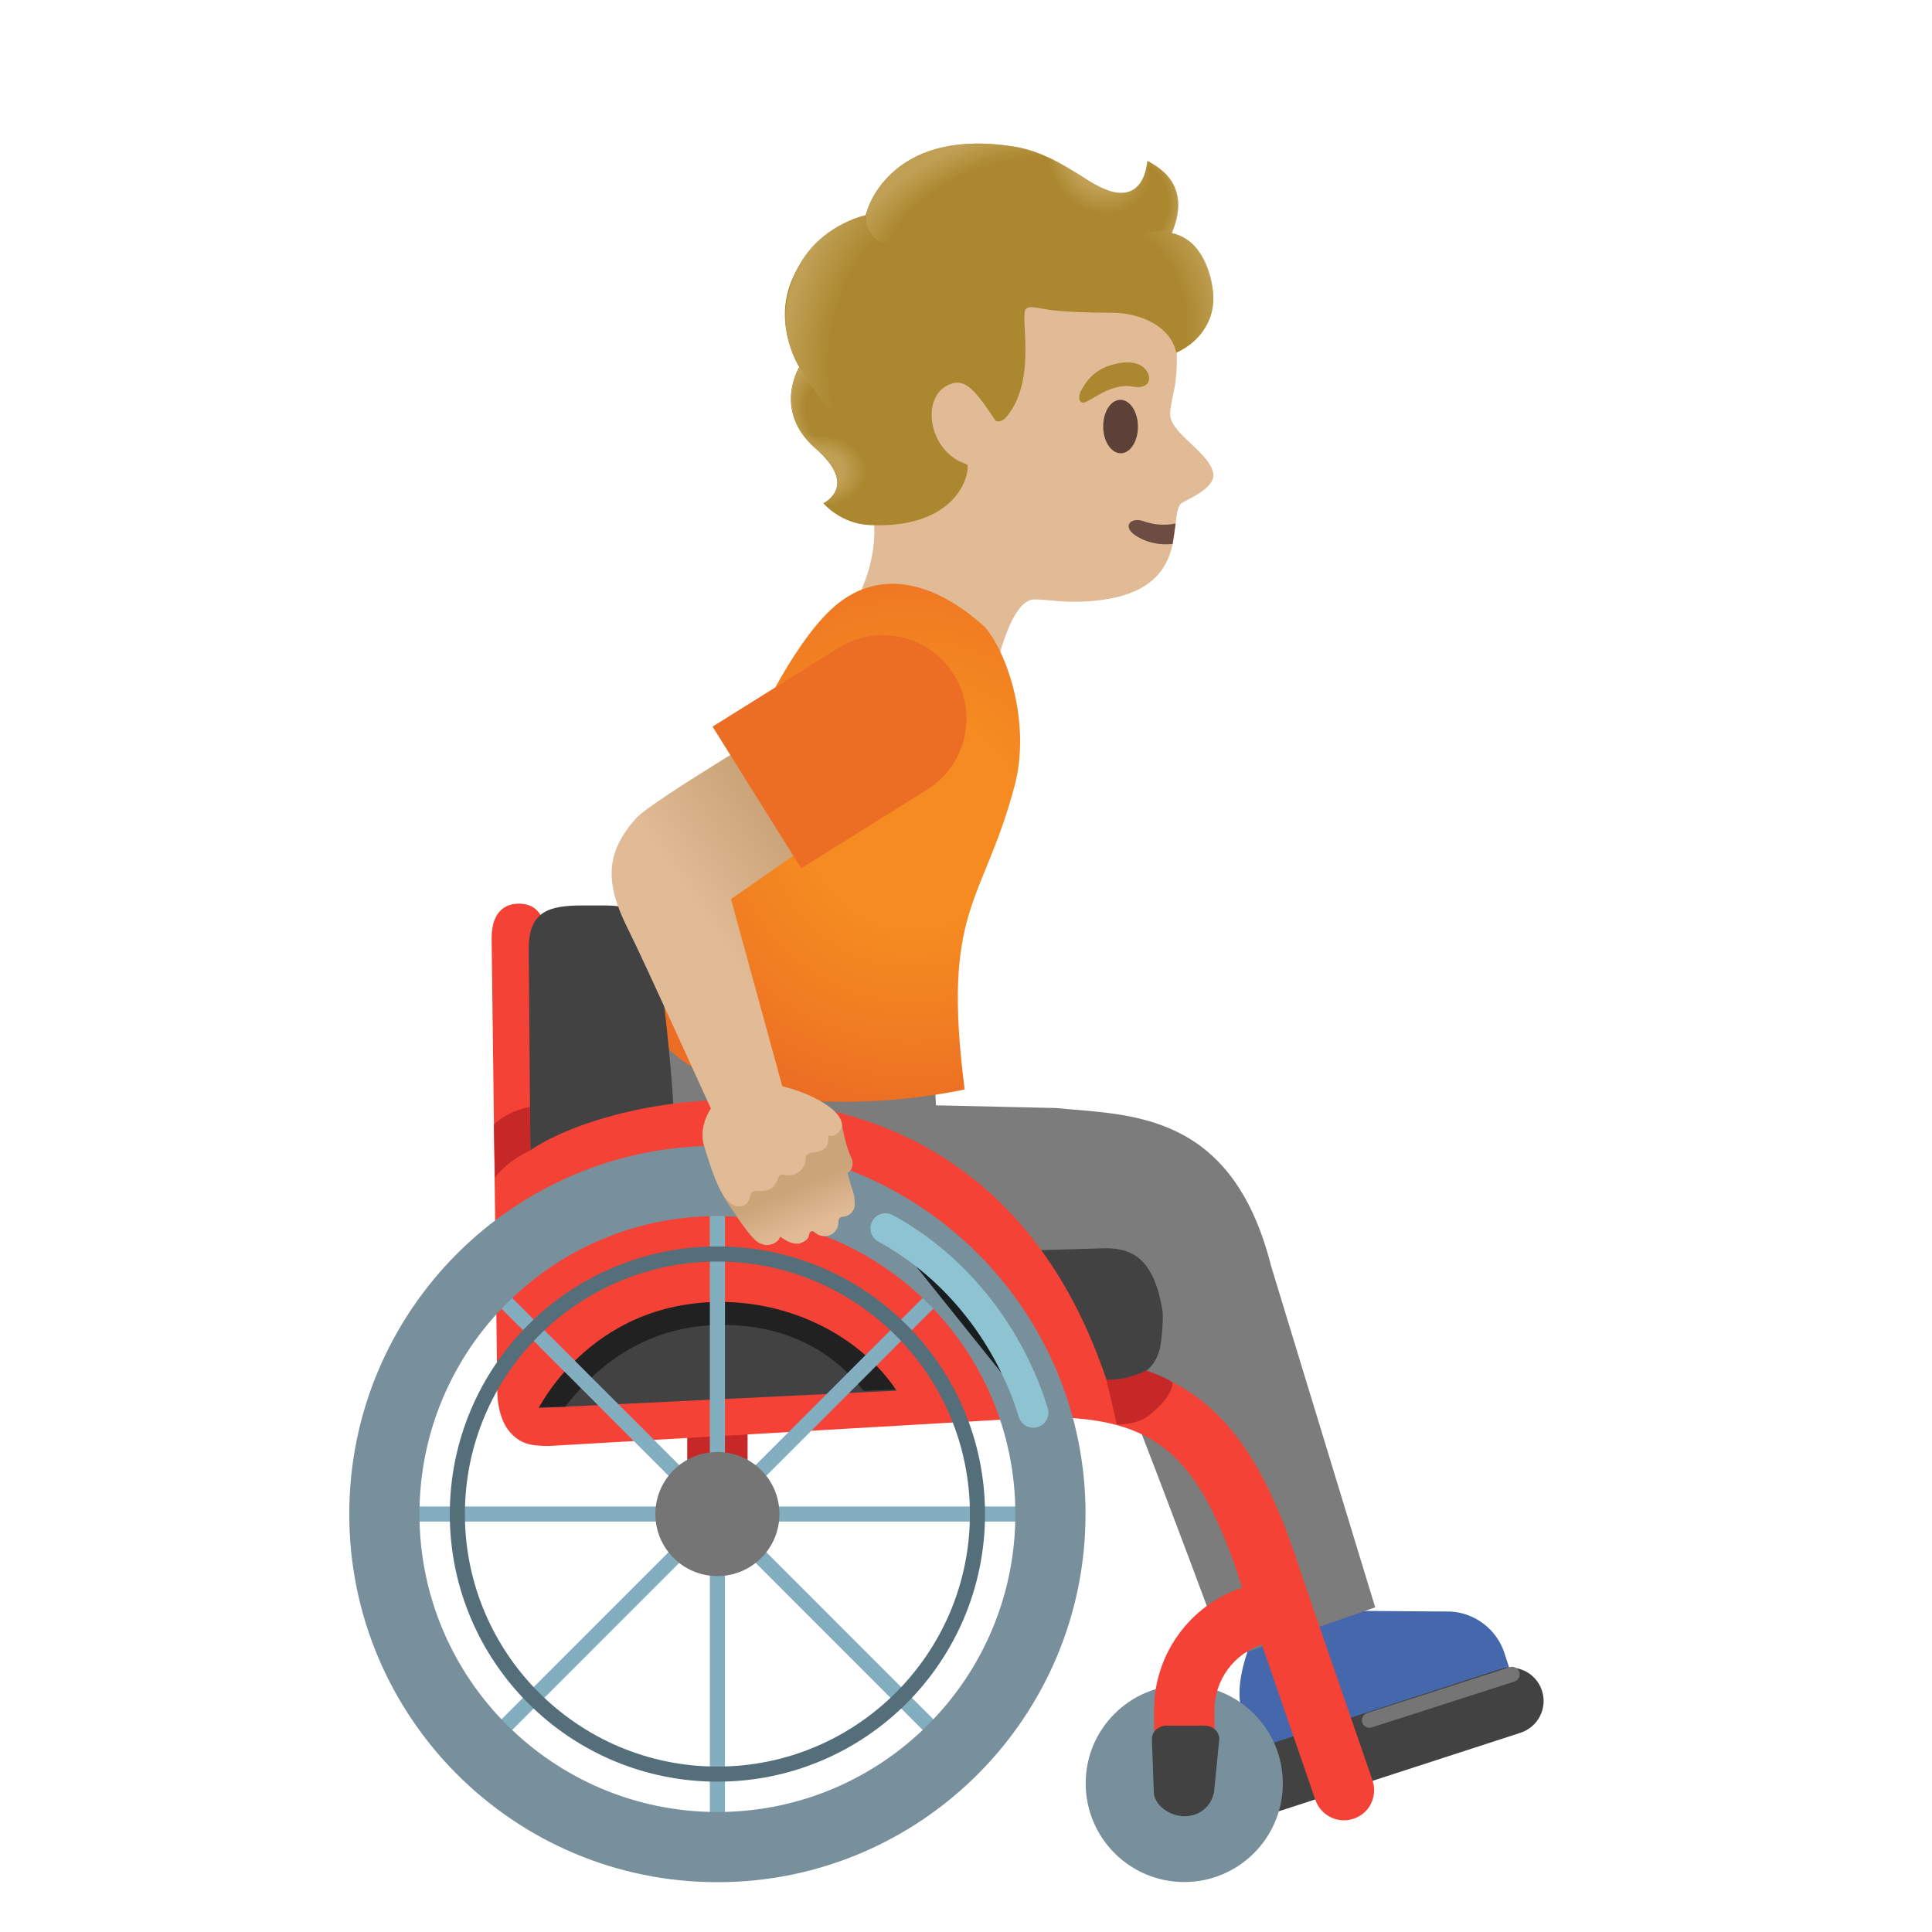
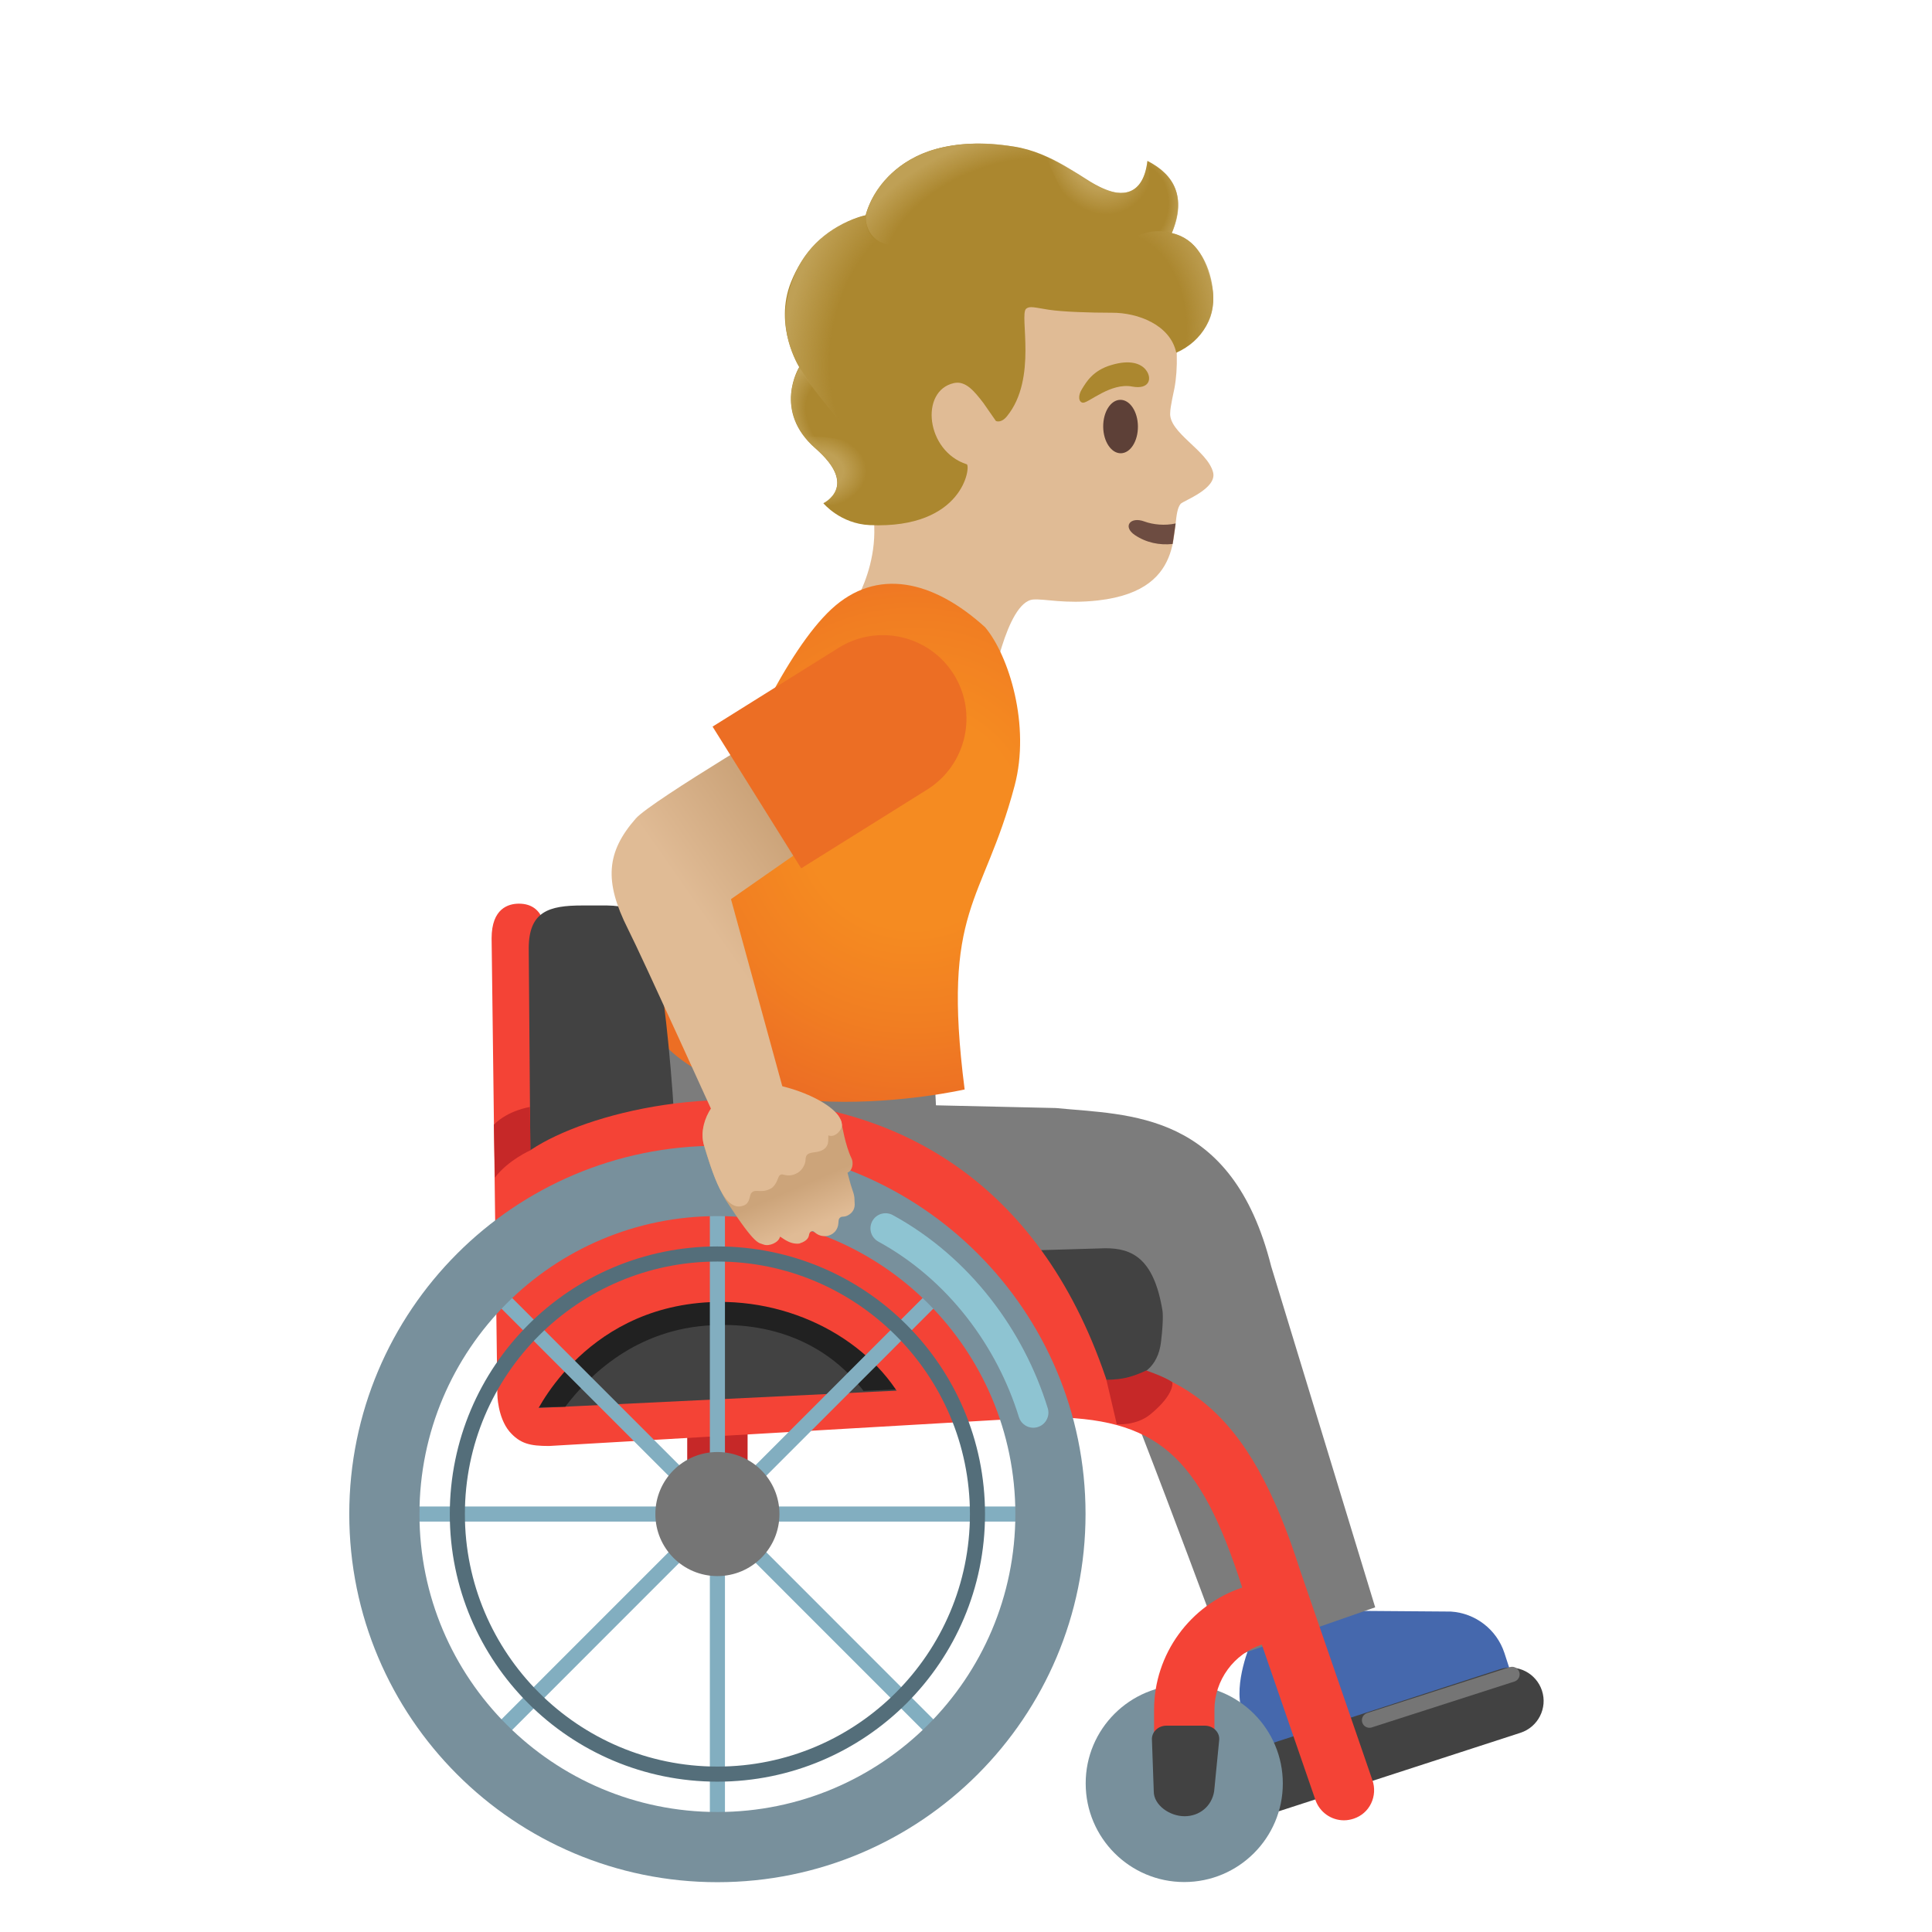
<svg xmlns="http://www.w3.org/2000/svg" version="1.1" id="Layer_1" x="0px" y="0px" viewBox="0 0 128 128" style="enable-background:new 0 0 128 128;" xml:space="preserve">
  <path style="fill:#E0BB95;" d="M55.41,18.83c2.37-4.24,8-7.71,12.82-7.14c5.4,0.64,8.46,4.37,9.44,9.23  c0.36,1.76,0.38,3.53,0.14,4.8c-0.03,0.15-0.28,1.26-0.28,1.6c-0.14,1.33,2.47,2.52,2.84,3.97c0.28,1.09-1.98,1.89-2.15,2.09  c-0.85,1.02,0.78,5.69-5.47,6.4c-2.18,0.25-3.54-0.12-4.3-0.06c-1.8,0.15-2.8,6.11-2.8,6.11l-9.21-5.57c0,0,3.07-4.51,0.39-9.14  C54.24,27.44,53.89,21.56,55.41,18.83z" />
  <path style="fill:#6D4C41;" d="M77.69,36.04c-0.87,0.09-1.74-0.08-2.5-0.59c-0.83-0.56-0.31-1.25,0.63-0.9  c0.57,0.21,1.36,0.29,2.07,0.13L77.69,36.04z" />
  <path style="fill:#5D4037;" d="M73.09,28.28c-0.01-0.98,0.49-1.78,1.13-1.79c0.64-0.01,1.16,0.78,1.17,1.75  c0.01,0.98-0.49,1.78-1.13,1.79C73.63,30.04,73.1,29.26,73.09,28.28z" />
  <path style="fill:#AB872F;" d="M75.01,25.61c1.15,0.22,1.34-0.55,0.91-1.1c-0.32-0.41-1.03-0.71-2.31-0.32  c-1.21,0.36-1.64,1.12-1.93,1.59c-0.29,0.46-0.21,0.89,0.08,0.9C72.15,26.68,73.59,25.34,75.01,25.61z" />
  <path style="fill:#AB872F;" d="M52.41,18.68c1.51-3.77,4.94-4.42,4.94-4.42s1.31-5.87,9.82-4.55c2.61,0.41,4.28,2.04,5.83,2.76  c1.34,0.62,2.75,0.48,3.02-1.81c1.79,0.93,2.58,2.37,1.61,4.78c1.7,0.4,2.32,1.87,2.67,3.55c0.39,1.87-0.63,3.61-2.37,4.38  c-0.39-1.85-2.55-2.66-4.26-2.65c-1.5,0-3.27-0.06-4.19-0.2c-0.92-0.14-1.26-0.27-1.5-0.06c-0.46,0.41,0.77,4.61-1.26,7.11  c-0.4,0.5-0.74,0.32-0.74,0.32l-0.82-1.18c-0.62-0.81-1.19-1.5-1.96-1.33c-2.28,0.51-1.86,4.51,0.85,5.38  c0.27,0.09-0.18,4.3-6.43,4.03c-1.95-0.09-3.07-1.45-3.07-1.45s2.38-1.11-0.52-3.63c-2.87-2.49-1.08-5.39-1.08-5.39  S51.24,21.6,52.41,18.68z" />
  <radialGradient id="SVGID_1_" cx="-874.788" cy="702.462" r="1" gradientTransform="matrix(-2.8838 13.1834 9.7811 2.1396 -9331.572 10052.612)" gradientUnits="userSpaceOnUse">
    <stop offset="0.699" style="stop-color:#BFA055;stop-opacity:0" />
    <stop offset="1" style="stop-color:#BFA055" />
  </radialGradient>
  <path style="fill:url(#SVGID_1_);" d="M55.55,27.83c-1.7-2.24-4.98-5.18-2.79-9.88c0.86-1.84,2.51-3.14,4.58-3.68  c0,0-0.04,0.7,0.33,1.28c0.47,0.75,1.68,0.78,1.68,0.78C55.51,21,55.83,23.96,55.55,27.83z" />
  <radialGradient id="SVGID_00000052077692944661750350000002113627670403872695_" cx="-1074.666" cy="799.796" r="1" gradientTransform="matrix(-3.1589 1.4176 1.681 3.7459 -4666.366 -1462.291)" gradientUnits="userSpaceOnUse">
    <stop offset="0.58" style="stop-color:#BFA055" />
    <stop offset="1" style="stop-color:#BFA055;stop-opacity:0" />
  </radialGradient>
  <path style="fill:url(#SVGID_00000052077692944661750350000002113627670403872695_);" d="M69.23,10.31c0.77,0.3,2.27,1.26,2.57,1.45  c0.34,0.22,1.66,1.12,2.65,1.01c1.44-0.15,1.52-1.86,1.58-2.12c0.21,0.89,0.43,4.8-2.51,4.82c-1.73,0.01-2.68-1.58-3.22-2.89  C70.1,12.11,69.31,10.5,69.23,10.31z" />
  <radialGradient id="SVGID_00000088117629380442828370000013694113002614433408_" cx="-1194.48" cy="713.618" r="1" gradientTransform="matrix(-3.085 -0.2174 -0.2659 3.7737 -3420.026 -2939.115)" gradientUnits="userSpaceOnUse">
    <stop offset="0.702" style="stop-color:#BFA055;stop-opacity:0" />
    <stop offset="1" style="stop-color:#BFA055" />
  </radialGradient>
  <path style="fill:url(#SVGID_00000088117629380442828370000013694113002614433408_);" d="M77.64,15.44c0,0-0.95-0.3-2.21,0.14  c1.23-0.88,0.61-4.91,0.61-4.91C76.28,10.81,79.12,12,77.64,15.44z" />
  <radialGradient id="SVGID_00000159470249139539087170000002210420164186942098_" cx="-1029.499" cy="670.515" r="1" gradientTransform="matrix(-5.9963 0.892 1.3509 9.0814 -7004.126 -5149.765)" gradientUnits="userSpaceOnUse">
    <stop offset="0.598" style="stop-color:#BFA055;stop-opacity:0" />
    <stop offset="1" style="stop-color:#BFA055" />
  </radialGradient>
  <path style="fill:url(#SVGID_00000159470249139539087170000002210420164186942098_);" d="M77.64,15.44  c1.92,0.44,2.61,2.56,2.72,3.84c0.06,0.72,0,1.5-0.35,2.14c-0.77,1.43-1.75,1.77-2.07,1.95l-2.52-7.79  C76.03,15.41,76.46,15.17,77.64,15.44z" />
  <radialGradient id="SVGID_00000078031123661008400560000013049256554996314537_" cx="-835.975" cy="476.382" r="1" gradientTransform="matrix(10.0084 -4.2091 -2.3655 -5.6248 9559.543 -823.7256)" gradientUnits="userSpaceOnUse">
    <stop offset="0.699" style="stop-color:#BFA055;stop-opacity:0" />
    <stop offset="1" style="stop-color:#BFA055" />
  </radialGradient>
  <path style="fill:url(#SVGID_00000078031123661008400560000013049256554996314537_);" d="M62.01,9.87  c-2.54,0.69-4.22,2.63-4.63,4.35c-0.12,0.51,0.1,4.75,9.12-0.62c3.35-2,3.07-3.12,2.69-3.29C67.87,9.71,64.85,9.1,62.01,9.87z" />
  <radialGradient id="SVGID_00000125562601626887382620000004476570087688889269_" cx="-624.447" cy="409.276" r="1" gradientTransform="matrix(3.2999 -0.0152 -0.0113 -2.4479 2119.331 1023.598)" gradientUnits="userSpaceOnUse">
    <stop offset="0.538" style="stop-color:#BFA055" />
    <stop offset="1" style="stop-color:#BFA055;stop-opacity:0" />
  </radialGradient>
  <path style="fill:url(#SVGID_00000125562601626887382620000004476570087688889269_);" d="M58.18,32.01  c0.49-3.44-4.89-3.08-4.89-3.08s0.31,0.36,0.85,0.87c0.76,0.71,1.24,1.33,1.33,2c0.13,1.02-0.91,1.53-0.91,1.53  S57.37,34.16,58.18,32.01z" />
  <radialGradient id="SVGID_00000002357307946795581950000013072465962685697718_" cx="-1110.427" cy="498.185" r="1" gradientTransform="matrix(-2.9451 -3.2882 -2.4392 2.1847 -1999.114 -4711.84)" gradientUnits="userSpaceOnUse">
    <stop offset="0.699" style="stop-color:#BFA055;stop-opacity:0" />
    <stop offset="1" style="stop-color:#BFA055" />
  </radialGradient>
  <path style="fill:url(#SVGID_00000002357307946795581950000013072465962685697718_);" d="M52.96,24.32c0,0,2.15,3.44,2.85,3.68  c0.84,0.28-1.77,1.71-1.77,1.71S51.26,27.61,52.96,24.32z" />
  <path style="fill:#4568AD;" d="M84.57,116.74c-0.6,0.19-1.25-0.14-1.44-0.74l-0.85-2.67c-0.58-1.81,0.59-4.47,0.59-4.47l6.64-2.14  l6.61,0.05c1.63,0.1,3.04,1.19,3.55,2.74l0.39,1.2c0.17,0.53-0.12,1.09-0.65,1.26L84.57,116.74z" />
  <path style="fill:#7C7C7C;" d="M44.86,67.06l17.02,3.62l0.13,2.55l7.94,0.18c4.88,0.48,11.67,0.17,14.27,10.49l6.89,22.59  l-9.85,3.43c0,0-7.9-21.46-8.4-21.43c-0.5,0.02-15.14,0.81-24.77-0.5C38.49,86.7,44.86,67.06,44.86,67.06z" />
  <radialGradient id="SVGID_00000059303555405421599910000007065146488529391533_" cx="-946.245" cy="613.847" r="1" gradientTransform="matrix(-18.5134 -6.0729 -6.0729 18.5134 -13729.707 -17056.455)" gradientUnits="userSpaceOnUse">
    <stop offset="0.367" style="stop-color:#F58B21" />
    <stop offset="0.697" style="stop-color:#F17E22" />
    <stop offset="1" style="stop-color:#EC6E24" />
  </radialGradient>
  <path style="fill:url(#SVGID_00000059303555405421599910000007065146488529391533_);" d="M63.91,72.18  c-1.55-12.08,1.22-12.23,3.31-20.12c1.06-4-0.37-8.61-1.95-10.5c-3.47-3.15-7.2-3.97-10.19-1.2c-5.89,5.48-12.5,26.92-12.5,26.92  C47.29,75.96,63.91,72.18,63.91,72.18z" />
  <path style="fill:#C62828;" d="M45.53,93.17h4v7.14h-4V93.17z" />
  <path style="fill:#424242;" d="M84.76,119.99l15.98-5.19c1.16-0.38,1.8-1.63,1.42-2.79c-0.38-1.16-1.63-1.8-2.79-1.42l-15.98,5.19  c-1.16,0.38-1.8,1.63-1.42,2.79C82.35,119.73,83.6,120.37,84.76,119.99z" />
  <path style="fill:#78909C;" d="M78.46,111.63c3.61,0,6.53,2.93,6.53,6.53c0,3.61-2.93,6.53-6.53,6.53c-3.61,0-6.53-2.93-6.53-6.53  C71.92,114.56,74.85,111.63,78.46,111.63z" />
  <path style="fill:#F44336;" d="M34.38,59.87c1.81,0,1.81,1.94,1.81,2.59l0.25,29.21l32.67-1.77c9.36,0,13.66,3.58,17.04,14.18  l4.78,13.87c0.17,0.5,0.14,1.05-0.09,1.53c-0.23,0.48-0.64,0.84-1.15,1.01c-0.21,0.07-0.43,0.11-0.65,0.11  c-0.85,0-1.61-0.54-1.89-1.35l-3.55-10.29c-1.84,0.6-3.14,2.35-3.14,4.32v4.88c0,1.1-0.9,2-2,2s-2-0.9-2-2v-4.88  c0-3.68,2.38-6.94,5.84-8.1c-2.84-8.85-5.68-11.28-13.07-11.29L36.38,95.8c-1.25,0-1.92-0.14-2.63-0.96  c-0.79-0.95-0.8-2.47-0.8-2.48l-0.38-30.19C32.57,60.17,33.7,59.87,34.38,59.87z" />
  <path style="fill:#424242;" d="M78.48,120.33c0.99,0,1.8-0.66,1.96-1.65l0.33-3.35c0.08-0.53-0.37-1-0.95-1h-2.54  c-0.57,0-1.01,0.45-0.96,0.97l0.12,3.39C76.44,119.59,77.49,120.33,78.48,120.33z" />
  <path style="fill:#424242;" d="M35.03,62.84c0-2.46,1.34-2.85,3.55-2.85h1.64c2.31,0.03,2.69,1.07,3.11,2.57  c0.75,2.67,2.18,16.77,1.07,20.67c-0.03,0.1-0.08,0.22-0.12,0.32l28.96-0.85c1.73,0,3.19,0.63,3.77,4.09c0,0,0.11,0.44-0.09,2.12  c-0.2,1.68-1.31,2.44-2.76,2.51L35.32,93.3l0.05-0.13c-0.06,0.05-0.1,0.08-0.1,0.08L35.03,62.84z" />
  <path style="fill:#212121;" d="M57.21,92.15c-2.22-2.9-5.67-4.56-10.02-4.35c-5.04,0.23-8.15,3.31-9.74,5.4l-3.4,0.07  c-0.07-3.89-0.26-13.9-0.26-13.9c2.54-4.26,29.74-11.62,38.87,12.08L57.21,92.15z" />
  <path style="fill:#F44336;" d="M35.34,93.95l-1.81-0.56c0-2.09,0.26-15.91,0.26-15.91c2.67-4.46,31.97-12.63,40.07,15.72l-5.24-0.02  l-8.37,0.49c-2.02-4.53-7.42-7.66-13.19-7.4C38.48,86.67,35.34,93.95,35.34,93.95z" />
  <radialGradient id="SVGID_00000028324347492257502640000016327316240439935383_" cx="-1703.71" cy="1034.204" r="1" gradientTransform="matrix(-1.1067 0 0 1.1067 -1837.967 -1044.247)" gradientUnits="userSpaceOnUse">
    <stop offset="0" style="stop-color:#78909C" />
    <stop offset="0.562" style="stop-color:#617A86" />
    <stop offset="1" style="stop-color:#546E7A" />
  </radialGradient>
  <path style="fill:url(#SVGID_00000028324347492257502640000016327316240439935383_);" d="M47.53,101.41c0.61,0,1.11-0.5,1.11-1.11  c0-0.61-0.5-1.11-1.11-1.11c-0.61,0-1.11,0.5-1.11,1.11C46.42,100.91,46.92,101.41,47.53,101.41z" />
  <path style="fill:#82AEC0;" d="M47.53,99.7c-0.33,0-0.61,0.27-0.61,0.61c0,0.33,0.27,0.61,0.61,0.61c0.34,0,0.61-0.27,0.61-0.61  C48.14,99.97,47.86,99.7,47.53,99.7z M47.53,98.7c0.89,0,1.61,0.72,1.61,1.61c0,0.89-0.72,1.61-1.61,1.61  c-0.89,0-1.61-0.72-1.61-1.61C45.92,99.42,46.64,98.7,47.53,98.7z" />
  <path style="stroke:#82AEC0;stroke-linecap:round;stroke-miterlimit:10;" d="M47.53,79.6v41.42" />
  <path style="stroke:#82AEC0;stroke-linecap:round;stroke-miterlimit:10;" d="M32.89,85.66l29.28,29.29" />
  <path style="stroke:#82AEC0;stroke-linecap:round;stroke-miterlimit:10;" d="M32.89,114.95l29.28-29.29" />
  <path style="stroke:#82AEC0;stroke-linecap:round;stroke-miterlimit:10;" d="M68.24,100.31H26.82" />
  <path style="fill:#78909C;" d="M47.53,75.91c13.47,0,24.39,10.92,24.39,24.39c0,13.47-10.92,24.4-24.39,24.4  s-24.39-10.92-24.39-24.39C23.14,86.84,34.06,75.91,47.53,75.91z M47.53,120.05c10.9,0,19.74-8.84,19.74-19.74  c0-10.9-8.84-19.74-19.74-19.74s-19.74,8.84-19.74,19.74C27.79,111.21,36.63,120.05,47.53,120.05z" />
  <path style="fill:#546E7A;" d="M47.53,83.58c-9.22,0-16.73,7.5-16.73,16.73c0,9.23,7.5,16.73,16.73,16.73s16.73-7.5,16.73-16.73  C64.26,91.08,56.75,83.58,47.53,83.58z M47.53,82.58c9.79,0,17.73,7.94,17.73,17.73c0,9.79-7.94,17.73-17.73,17.73  S29.8,110.1,29.8,100.31C29.8,90.52,37.74,82.58,47.53,82.58z" />
  <path style="fill:#757575;" d="M47.53,104.42c-2.27,0-4.11-1.84-4.11-4.11c0-2.27,1.84-4.11,4.11-4.11c2.27,0,4.11,1.84,4.11,4.11  C51.64,102.58,49.8,104.42,47.53,104.42z" />
  <path style="stroke:#757575;stroke-linecap:round;stroke-miterlimit:10;" d="M100.18,110.93l-9.45,3.04" />
  <path style="fill:#C62828;" d="M35.14,76.21c0,0-1.49,0.66-2.35,1.81l-0.07-3.51c0.96-0.96,2.39-1.17,2.39-1.17L35.14,76.21z" />
  <path style="fill:#C62828;" d="M73.3,91.41l0.69,2.95c0,0,1.28,0.12,2.23-0.66c1.64-1.35,1.45-2.12,1.45-2.12  c-0.45-0.35-1.73-0.78-1.73-0.78s-0.72,0.35-1.38,0.49C73.9,91.43,73.3,91.41,73.3,91.41z" />
-   <path style="opacity:0.8;stroke:#94D1E0;stroke-width:2;stroke-linecap:round;stroke-miterlimit:10;enable-background:new    ;" d="  M68.46,93.59c-1.51-4.89-4.89-9.53-9.79-12.21" />
+   <path style="opacity:0.8;fill:none;stroke:#94D1E0;stroke-width:2;stroke-linecap:round;stroke-miterlimit:10;enable-background:new    ;" d="  M68.46,93.59c-1.51-4.89-4.89-9.53-9.79-12.21" />
  <linearGradient id="SVGID_00000176728227680654712270000009207776092340394646_" gradientUnits="userSpaceOnUse" x1="42.064" y1="62.922" x2="54.063" y2="71.295" gradientTransform="matrix(1 0 0 -1 0 130)">
    <stop offset="0.5" style="stop-color:#E0BB95" />
    <stop offset="1" style="stop-color:#CCA47A" />
  </linearGradient>
  <path style="fill:url(#SVGID_00000176728227680654712270000009207776092340394646_);" d="M53.15,47.14l5.16,5.54l-9.88,6.89  l3.68,13.42l-4.41,1.78c0,0-5.14-11.34-6.1-13.23c-1.58-3.14-1.44-5.08,0.53-7.32C43.18,53.04,53.15,47.14,53.15,47.14z" />
  <linearGradient id="SVGID_00000036242153475260563120000001463326414298299009_" gradientUnits="userSpaceOnUse" x1="53.764" y1="48.676" x2="52.648" y2="51.281" gradientTransform="matrix(1 0 0 -1 0 130)">
    <stop offset="0" style="stop-color:#E0BB95" />
    <stop offset="1" style="stop-color:#CCA47A" />
  </linearGradient>
  <path style="fill:url(#SVGID_00000036242153475260563120000001463326414298299009_);" d="M47.37,73.49  c0.23-0.18,0.43-0.35,0.62-0.51c0.39-0.33,0.76-0.64,1.35-1.01c0.72-0.44,4.15,0.93,4.93,1.22c0.26,0.1,0.5,0.19,0.72,0.29  c0.3,0.13,0.53,0.36,0.63,0.63c0.04,0.05,0.08,0.11,0.12,0.2c0.01,0.04,0.02,0.07,0.02,0.11c0,0.01,0.25,1.5,0.65,2.31  c0.16,0.31,0.07,0.84-0.26,0.96c0,0,0.19,0.77,0.33,1.16c0.17,0.46,0.12,0.61,0.14,0.82c0.04,0.36-0.1,0.63-0.36,0.8  c-0.32,0.21-0.44,0.08-0.59,0.19s-0.1,0.29-0.14,0.5c-0.11,0.56-0.58,0.71-0.77,0.73c-0.62,0.06-0.8-0.33-0.91-0.33  c-0.2,0.01-0.24,0.18-0.26,0.31c-0.06,0.28-0.36,0.43-0.64,0.52c-0.73,0.08-1.26-0.54-1.28-0.44c-0.08,0.37-0.72,0.65-1.09,0.5  c-0.31-0.13-0.5,0.12-2.35-2.72c-0.37-0.5-0.97-1.84-1.37-3.12L46.67,76C46.37,75.04,46.64,74.06,47.37,73.49z" />
  <linearGradient id="SVGID_00000137134355227840258590000010813963525335062401_" gradientUnits="userSpaceOnUse" x1="52.449" y1="52.205" x2="54.681" y2="48.298" gradientTransform="matrix(1 0 0 -1 0 130)">
    <stop offset="0.5" style="stop-color:#E0BB95" />
    <stop offset="1" style="stop-color:#CCA47A" />
  </linearGradient>
  <path style="fill:url(#SVGID_00000137134355227840258590000010813963525335062401_);" d="M49.06,71.88c1.76-0.67,6.6,1.02,6.72,2.61  c0.03,0.36-0.46,0.92-0.9,0.73c0,0,0,0.43-0.03,0.53c-0.14,0.54-0.76,0.57-0.95,0.6c-0.35,0.05-0.52,0.13-0.53,0.48  c-0.01,0.33-0.23,0.7-0.52,0.87c-0.32,0.18-0.57,0.22-0.96,0.12c-0.18-0.05-0.28,0.06-0.34,0.24c-0.08,0.25-0.28,0.59-0.49,0.69  c-0.39,0.2-0.64,0.16-0.92,0.15c-0.18,0-0.26,0.02-0.38,0.16c-0.09,0.12-0.08,0.59-0.39,0.76c-1.39,0.73-2.2-2.24-2.73-3.97  C46.25,74.59,47.07,72.64,49.06,71.88z" />
  <path style="fill:#EC6E24;" d="M53.08,57.53l-5.87-9.39l8.35-5.22c2.59-1.62,6.01-0.83,7.63,1.76c1.62,2.59,0.83,6.01-1.76,7.63  L53.08,57.53z" />
</svg>
